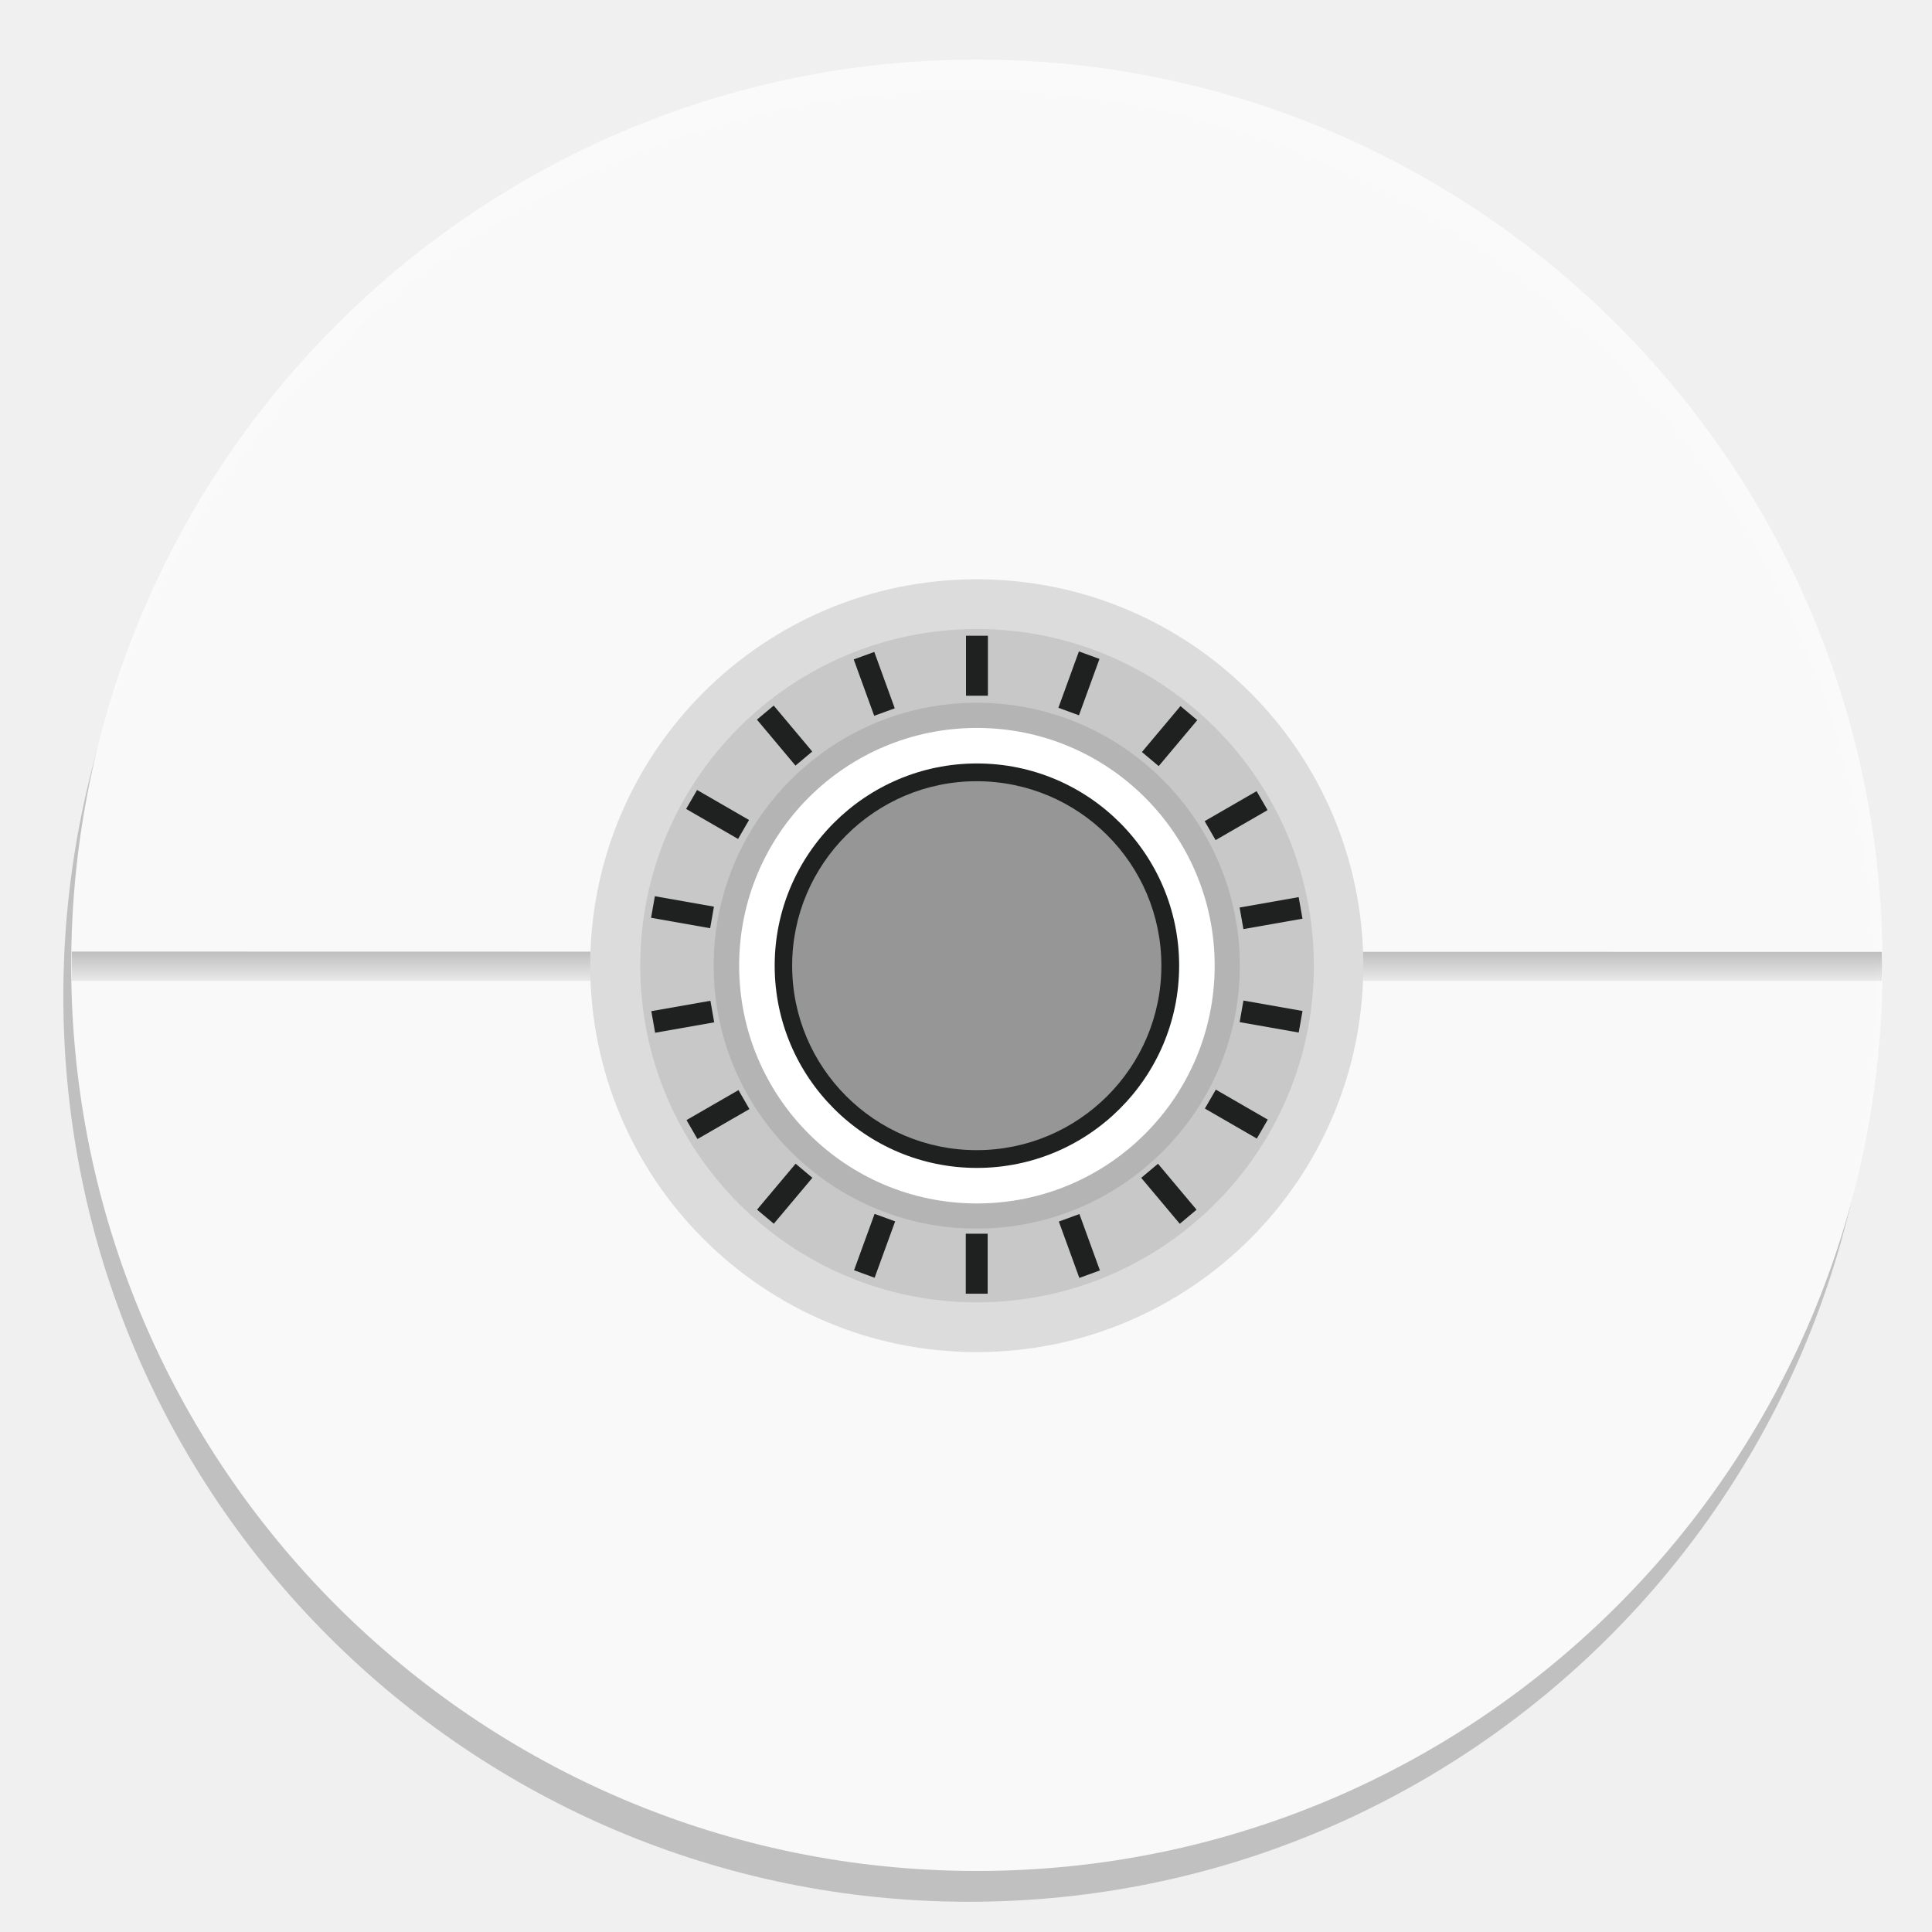
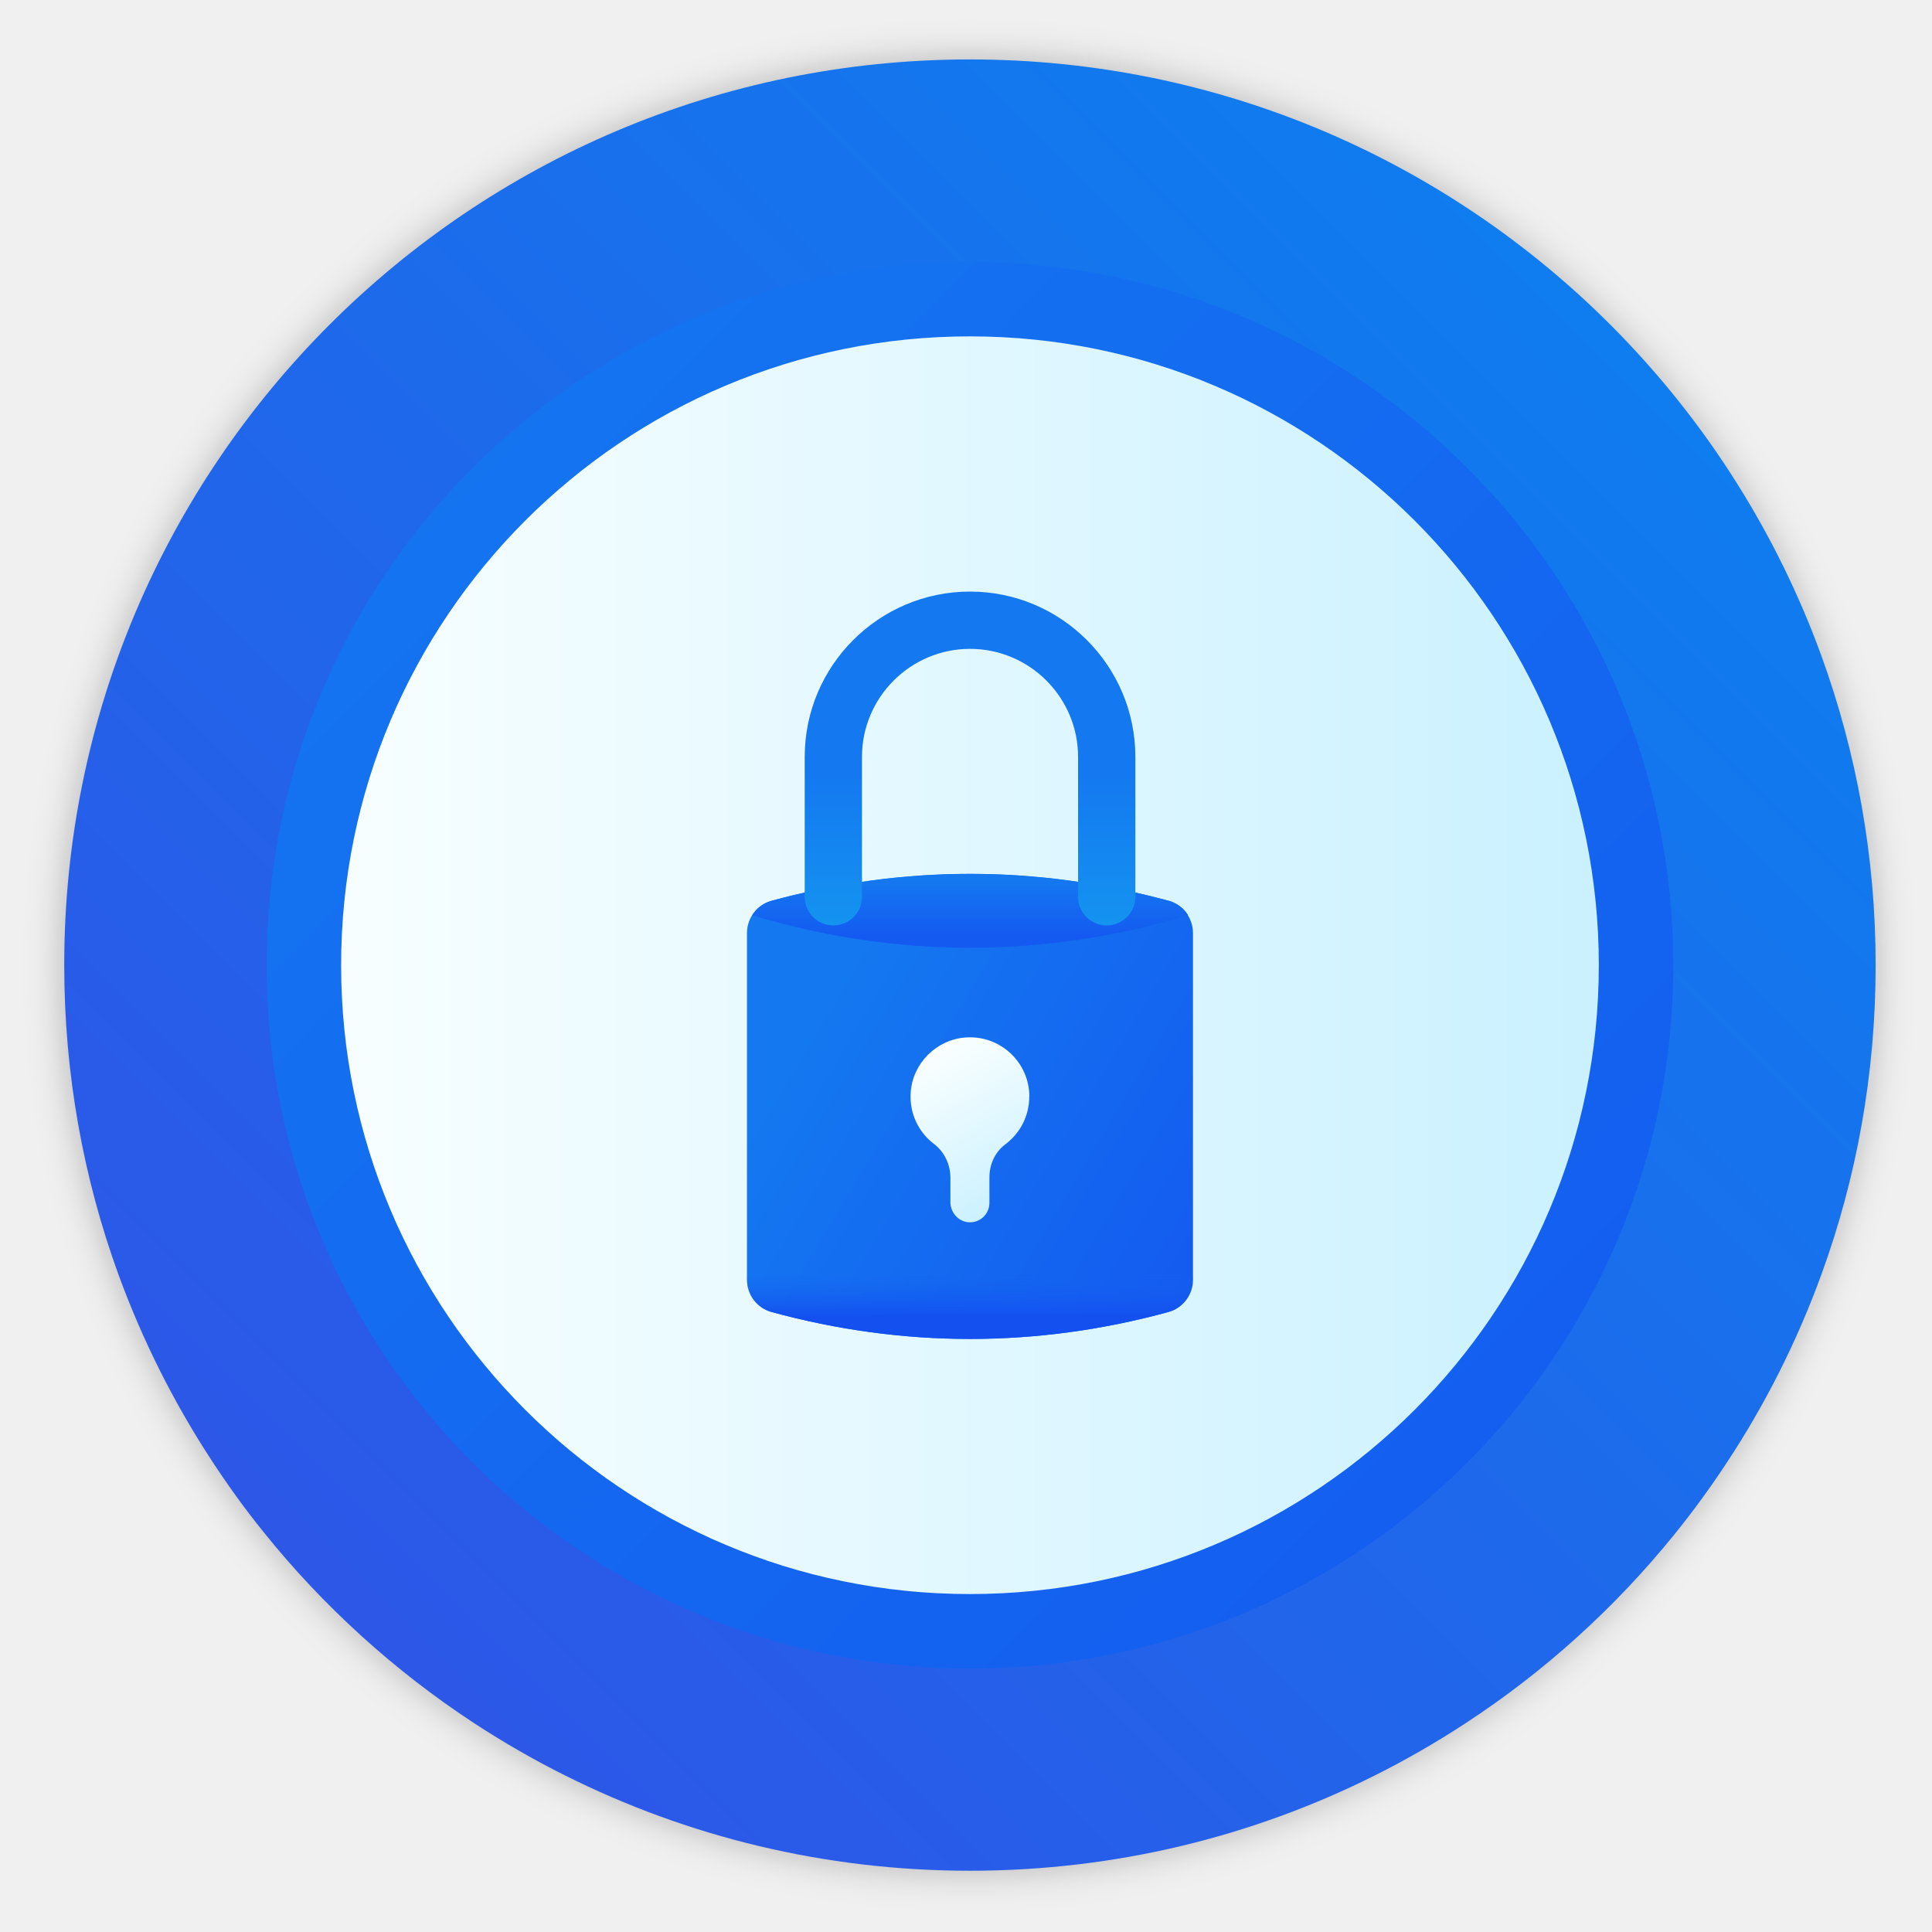
- <svg xmlns="http://www.w3.org/2000/svg" width="64" height="64" version="1.1" viewBox="0 0 16.933 16.933">
+ <svg xmlns="http://www.w3.org/2000/svg" xmlns:xlink="http://www.w3.org/1999/xlink" width="64" height="64" version="1.1" viewBox="0 0 16.933 16.933">
  <defs>
-     <linearGradient id="linearGradient1005" x1="8.531" x2="8.531" y1="8.342" y2="8.634" gradientUnits="userSpaceOnUse">
-       <stop stop-color="#969696" offset="0" />
-       <stop stop-color="#e6e6e6" stop-opacity=".902" offset="1" />
+     <filter id="filter11290" x="-.024" y="-.024" width="1.048" height="1.048" color-interpolation-filters="sRGB">
+       <feGaussianBlur stdDeviation="0.159" />
+     </filter>
+     <linearGradient id="linearGradient931">
+       <stop stop-color="#1478f0" offset="0" />
+       <stop stop-color="#145af0" offset="1" />
+     </linearGradient>
+     <linearGradient id="linearGradient994" x1="13.305" x2="3.423" y1="-8.636" y2="-8.636" gradientTransform="matrix(1.2341 0 0 1.2341 -1.8995 2.4488)" gradientUnits="userSpaceOnUse">
+       <stop stop-color="#c8f0ff" offset="0" />
+       <stop stop-color="#faffff" offset="1" />
+     </linearGradient>
+     <linearGradient id="linearGradient933" x1="2.31" x2="14.703" y1="-2.239" y2="-14.497" gradientTransform="translate(.10685 -.28642)" gradientUnits="userSpaceOnUse" xlink:href="#linearGradient931" />
+     <linearGradient id="k" x1="152.83" x2="152.83" y1="461.99" y2="516.45" gradientTransform="matrix(.012793 0 0 .012793 6.1196 4.6012)" gradientUnits="userSpaceOnUse">
+       <stop stop-color="#146400" stop-opacity="0" offset="0" />
+       <stop stop-color="#1464f2" stop-opacity="0" offset=".095" />
+       <stop stop-color="#1450f0" offset=".635" />
+       <stop stop-color="#1450f0" offset="1" />
+     </linearGradient>
+     <linearGradient id="j" x1="152.83" x2="152.83" y1="122.6" y2="240.29" gradientTransform="matrix(.012793 0 0 .012793 6.1196 4.6012)" gradientUnits="userSpaceOnUse">
+       <stop stop-color="#1478f0" offset="0" />
+       <stop stop-color="#1496f0" offset="1" />
+     </linearGradient>
+     <linearGradient id="i" x1="185.74" x2="124.56" y1="424.87" y2="317.06" gradientTransform="matrix(.012793 0 0 .012793 6.1196 4.6012)" gradientUnits="userSpaceOnUse" xlink:href="#linearGradient994" />
+     <linearGradient id="c-3" x1="152.83" x2="152.83" y1="197.81" y2="235.65" gradientTransform="matrix(.012793 0 0 .012793 6.1196 4.6012)" gradientUnits="userSpaceOnUse" xlink:href="#linearGradient931" />
+     <linearGradient id="b" x1="49.179" x2="324.43" y1="290.62" y2="455.45" gradientTransform="matrix(.012793 0 0 .012793 6.1196 4.6012)" gradientUnits="userSpaceOnUse" xlink:href="#linearGradient931" />
+     <linearGradient id="linearGradient1391" x1="13.305" x2="3.423" y1="-8.636" y2="-8.636" gradientTransform="matrix(1.2341 0 0 1.2341 -1.7927 2.1624)" gradientUnits="userSpaceOnUse" xlink:href="#linearGradient994" />
+     <linearGradient id="linearGradient1408" x1=".995" x2="15.964" y1="16.137" y2="1.168" gradientUnits="userSpaceOnUse">
+       <stop stop-color="#3250e6" offset="0" />
+       <stop stop-color="#0a82f0" offset="1" />
    </linearGradient>
  </defs>
-   <circle cx="-330.35" cy="-328.38" r="0" fill="#5e4aa6" stroke-width=".265" />
-   <circle cx="8.493" cy="8.73" r="7.938" opacity=".2" stroke-width=".14" />
-   <circle cx="8.562" cy="8.46" r="7.938" fill="#fafafa" fill-opacity=".98" stroke-width=".14" />
-   <path d="m0.629 8.34c4.359e-5 0.091-1.6347e-4 0.168-7.6747e-4 0.257h15.866c2e-3 -0.086 0.002-0.165-7.78e-4 -0.254z" fill="url(#linearGradient1005)" opacity=".6" style="paint-order:normal" />
-   <g transform="matrix(2.5951,0,0,2.5951,-15.728,-739.47)">
-     <g stroke-width=".08">
-       <path class="st3" d="m8.054 288.21c0 0.72 0.584 1.305 1.305 1.305 0.721 0 1.306-0.584 1.306-1.305 0-0.721-0.584-1.305-1.306-1.305-0.72 0-1.305 0.584-1.305 1.305z" fill="#dcdcdc" />
-       <path class="st4" d="m8.223 288.21c0 0.628 0.51 1.137 1.137 1.137 0.628 0 1.138-0.509 1.138-1.137 0-0.628-0.51-1.137-1.138-1.137-0.628 0-1.137 0.509-1.137 1.137z" fill="#c8c8c8" />
-       <path class="st3" d="m8.471 288.21c0 0.49 0.398 0.888 0.888 0.888s0.889-0.398 0.889-0.888c0-0.49-0.398-0.888-0.889-0.888-0.49 0-0.888 0.398-0.888 0.888z" fill="#b4b4b4" />
-     </g>
-     <g stroke-width=".08">
-       <path class="st5" d="m8.557 288.21c0 0.444 0.36 0.803 0.803 0.803 0.444 0 0.803-0.359 0.803-0.803 0-0.444-0.36-0.803-0.803-0.803-0.444 0-0.803 0.359-0.803 0.803z" fill="#fff" />
-       <path class="st6" d="m8.677 288.21c0 0.377 0.306 0.683 0.683 0.683s0.683-0.306 0.683-0.683c0-0.377-0.306-0.683-0.683-0.683-0.376 0-0.683 0.306-0.683 0.683z" fill="#1f2020" />
-       <path class="st7" d="m8.736 288.21c0 0.344 0.279 0.623 0.623 0.623s0.624-0.279 0.624-0.623c0-0.344-0.279-0.623-0.624-0.623-0.343 0-0.623 0.279-0.623 0.623z" fill="#969696" />
-     </g>
-     <g transform="matrix(.080397 0 0 .080397 -16.961 263.84)">
-       <rect class="st6" x="326.93" y="289.26" width=".92" height="2.52" fill="#1f2020" />
-     </g>
-     <g transform="matrix(.080397 0 0 .080397 -16.961 263.84)">
-       <rect class="st6" transform="rotate(-70.001,331.67,291.27)" x="330.42" y="290.81" width="2.52" height=".92" fill="#1f2020" />
-     </g>
-     <g transform="matrix(.080397 0 0 .080397 -16.961 263.84)">
-       <rect class="st6" transform="matrix(.643 -.7659 .7659 .643 -104.98 361.71)" x="334.2" y="293" width="2.52" height=".92" fill="#1f2020" />
-     </g>
-     <g transform="matrix(.080397 0 0 .080397 -16.961 263.84)">
-       <rect class="st6" transform="matrix(.8661 -.4999 .4999 .8661 -103.07 208.86)" x="337.01" y="296.34" width="2.52" height=".92" fill="#1f2020" />
-     </g>
-     <g transform="matrix(.080397 0 0 .080397 -16.961 263.84)">
-       <rect class="st6" transform="matrix(.9848 -.1736 .1736 .9848 -47.088 63.568)" x="338.5" y="300.44" width="2.52" height=".92" fill="#1f2020" />
-     </g>
-     <g transform="matrix(.080397 0 0 .080397 -16.961 263.84)">
-       <rect class="st6" transform="matrix(.1736 -.9848 .9848 .1736 -19.857 586.86)" x="339.3" y="304" width=".92" height="2.52" fill="#1f2020" />
-     </g>
-     <g transform="matrix(.080397 0 0 .080397 -16.961 263.84)">
-       <rect class="st6" transform="matrix(.5003 -.8659 .8659 .5003 -98.826 447.49)" x="337.81" y="308.1" width=".92" height="2.52" fill="#1f2020" />
-     </g>
-     <g transform="matrix(.080397 0 0 .080397 -16.961 263.84)">
-       <rect class="st6" transform="matrix(.766 -.6428 .6428 .766 -122.52 288.8)" x="335" y="311.45" width=".92" height="2.52" fill="#1f2020" />
-     </g>
-     <g transform="matrix(.080397 0 0 .080397 -16.961 263.84)">
-       <rect class="st6" transform="matrix(.9398 -.3418 .3418 .9398 -87.65 132.33)" x="331.22" y="313.63" width=".92" height="2.52" fill="#1f2020" />
-     </g>
-     <g transform="matrix(.080397 0 0 .080397 -16.961 263.84)">
-       <rect class="st6" x="326.92" y="314.38" width=".92" height="2.52" fill="#1f2020" />
-     </g>
-     <g transform="matrix(.080397 0 0 .080397 -16.961 263.84)">
-       <rect class="st6" transform="matrix(.3423 -.9396 .9396 .3423 -83.365 510.68)" x="321.83" y="314.42" width="2.52" height=".92" fill="#1f2020" />
-     </g>
-     <g transform="matrix(.080397 0 0 .080397 -16.961 263.84)">
-       <rect class="st6" transform="matrix(.6431 -.7658 .7658 .6431 -125.5 356.13)" x="318.05" y="312.24" width="2.52" height=".92" fill="#1f2020" />
-     </g>
-     <g transform="matrix(.080397 0 0 .080397 -16.961 263.84)">
-       <rect class="st6" transform="matrix(.8663 -.4996 .4996 .8663 -112.23 199.5)" x="315.24" y="308.9" width="2.52" height=".92" fill="#1f2020" />
-     </g>
-     <g transform="matrix(.080397 0 0 .080397 -16.961 263.84)">
-       <rect class="st6" transform="matrix(.9849 -.1734 .1734 .9849 -48.154 59.238)" x="313.75" y="304.8" width="2.52" height=".92" fill="#1f2020" />
-     </g>
-     <g transform="matrix(.080397 0 0 .080397 -16.961 263.84)">
-       <rect class="st6" transform="matrix(.1739 -.9848 .9848 .1739 -36.086 558.77)" x="314.55" y="299.64" width=".92" height="2.52" fill="#1f2020" />
-     </g>
-     <g transform="matrix(.080397 0 0 .080397 -16.961 263.84)">
-       <rect class="st6" transform="matrix(.5002 -.8659 .8659 .5002 -98.815 422.38)" x="316.05" y="295.53" width=".92" height="2.52" fill="#1f2020" />
-     </g>
-     <g transform="matrix(.080397 0 0 .080397 -16.961 263.84)">
-       <rect class="st6" transform="matrix(.7663 -.6425 .6425 .7663 -113.92 273.74)" x="318.85" y="292.19" width=".92" height="2.52" fill="#1f2020" />
-     </g>
-     <g transform="matrix(.080397 0 0 .080397 -16.961 263.84)">
-       <rect class="st6" transform="matrix(.9399 -.3414 .3414 .9399 -80.037 127.82)" x="322.63" y="290.01" width=".92" height="2.52" fill="#1f2020" />
+   <circle cx="8.494" cy="8.46" r="7.938" filter="url(#filter11290)" opacity=".25" stroke-width=".14" />
+   <path d="m16.439 8.46c0 0.952-0.167 1.864-0.475 2.709-0.214 0.588-0.494 1.143-0.834 1.657-0.142 0.216-0.295 0.425-0.457 0.625-0.52 0.642-1.137 1.201-1.831 1.654-0.255 0.167-0.521 0.32-0.795 0.457-1.067 0.534-2.271 0.834-3.546 0.834s-2.479-0.3-3.546-0.834c-0.275-0.137-0.54-0.29-0.796-0.457-0.702-0.46-1.327-1.027-1.851-1.68-0.163-0.202-0.315-0.413-0.457-0.631-0.33-0.505-0.604-1.051-0.814-1.627-0.307-0.845-0.474-1.757-0.474-2.708 0-4.384 3.554-7.938 7.938-7.938 2.2 0 4.192 0.895 5.63 2.342 0.414 0.417 0.783 0.879 1.096 1.379 0.296 0.471 0.544 0.976 0.737 1.507 0.307 0.846 0.475 1.758 0.475 2.709z" fill="url(#linearGradient1408)" stroke-width=".031" />
+   <g fill="#5e4aa6" stroke-width=".265">
+     <circle cx="-330.35" cy="-328.38" r="0" />
+     <g transform="translate(23.999 2.5837)">
+       <circle cx="-330.35" cy="-328.38" r="0" />
+       <circle cx="-299.17" cy="-337.27" r="0" />
+       <circle cx="-299.81" cy="-339.42" r="0" />
+       <circle cx="-302.25" cy="-338.13" r="0" />
+       <circle cx="-301.89" cy="-335.91" r="0" />
+       <circle cx="-304.76" cy="-351.05" r="0" />
+       <circle cx="-304.83" cy="-349.54" r="0" />
+       <circle cx="-359.94" cy="-336.91" r="0" />
+     </g>
+     <g transform="translate(24.518 -1.8976)">
+       <circle cx="-330.35" cy="-328.38" r="0" />
+       <circle cx="-299.17" cy="-337.27" r="0" />
+       <circle cx="-299.81" cy="-339.42" r="0" />
+       <circle cx="-302.25" cy="-338.13" r="0" />
+       <circle cx="-301.89" cy="-335.91" r="0" />
+       <circle cx="-304.76" cy="-351.05" r="0" />
+       <circle cx="-304.83" cy="-349.54" r="0" />
+       <circle cx="-359.94" cy="-336.91" r="0" />
+     </g>
+     <circle cx="-311.92" cy="-331.32" r="0" />
+     <circle cx="-300.02" cy="-345.82" r="0" />
+     <g transform="translate(19.697 .87184)">
+       <circle cx="-330.35" cy="-328.38" r="0" />
+       <circle cx="-299.17" cy="-337.27" r="0" />
+       <circle cx="-299.81" cy="-339.42" r="0" />
+       <circle cx="-302.25" cy="-338.13" r="0" />
+       <circle cx="-301.89" cy="-335.91" r="0" />
+       <circle cx="-304.76" cy="-351.05" r="0" />
+       <circle cx="-304.83" cy="-349.54" r="0" />
+       <circle cx="-359.94" cy="-336.91" r="0" />
+     </g>
+     <circle cx="-299.82" cy="-321.23" r="0" />
+   </g>
+   <g transform="translate(22.816 -2.1556)" fill="#5e4aa6" stroke-width=".265">
+     <circle cx="-305.77" cy="-331.46" r="0" />
+     <circle cx="-301.96" cy="-329.38" r="0" />
+     <circle cx="-298.88" cy="-325.72" r="0" />
+     <circle cx="-301.82" cy="-331.53" r="0" />
+     <g transform="translate(55.39,6.5931)">
+       <circle cx="-330.35" cy="-328.38" r="0" />
+       <circle cx="-299.17" cy="-337.27" r="0" />
+       <circle cx="-299.81" cy="-339.42" r="0" />
+       <circle cx="-302.25" cy="-338.13" r="0" />
+       <circle cx="-301.89" cy="-335.91" r="0" />
+       <circle cx="-304.76" cy="-351.05" r="0" />
+       <circle cx="-304.83" cy="-349.54" r="0" />
+       <circle cx="-359.94" cy="-336.91" r="0" />
+     </g>
+     <g transform="translate(30.323,-4.155)">
+       <circle cx="-330.35" cy="-328.38" r="0" />
+       <g transform="translate(23.999,2.5837)">
+         <circle cx="-330.35" cy="-328.38" r="0" />
+         <circle cx="-299.17" cy="-337.27" r="0" />
+         <circle cx="-299.81" cy="-339.42" r="0" />
+         <circle cx="-302.25" cy="-338.13" r="0" />
+         <circle cx="-301.89" cy="-335.91" r="0" />
+         <circle cx="-304.76" cy="-351.05" r="0" />
+         <circle cx="-304.83" cy="-349.54" r="0" />
+         <circle cx="-359.94" cy="-336.91" r="0" />
+       </g>
+       <g transform="translate(24.518,-1.8976)">
+         <circle cx="-330.35" cy="-328.38" r="0" />
+         <circle cx="-299.17" cy="-337.27" r="0" />
+         <circle cx="-299.81" cy="-339.42" r="0" />
+         <circle cx="-302.25" cy="-338.13" r="0" />
+         <circle cx="-301.89" cy="-335.91" r="0" />
+         <circle cx="-304.76" cy="-351.05" r="0" />
+         <circle cx="-304.83" cy="-349.54" r="0" />
+         <circle cx="-359.94" cy="-336.91" r="0" />
+       </g>
+     </g>
+     <g transform="translate(28.745,-10.326)">
+       <circle cx="-330.35" cy="-328.38" r="0" />
+       <g transform="translate(23.999,2.5837)">
+         <circle cx="-330.35" cy="-328.38" r="0" />
+         <circle cx="-299.17" cy="-337.27" r="0" />
+         <circle cx="-299.81" cy="-339.42" r="0" />
+         <circle cx="-302.25" cy="-338.13" r="0" />
+         <circle cx="-301.89" cy="-335.91" r="0" />
+         <circle cx="-304.76" cy="-351.05" r="0" />
+         <circle cx="-304.83" cy="-349.54" r="0" />
+         <circle cx="-359.94" cy="-336.91" r="0" />
+       </g>
+       <g transform="translate(24.518,-1.8976)">
+         <circle cx="-330.35" cy="-328.38" r="0" />
+         <circle cx="-299.17" cy="-337.27" r="0" />
+         <circle cx="-299.81" cy="-339.42" r="0" />
+         <circle cx="-302.25" cy="-338.13" r="0" />
+         <circle cx="-301.89" cy="-335.91" r="0" />
+         <circle cx="-304.76" cy="-351.05" r="0" />
+         <circle cx="-304.83" cy="-349.54" r="0" />
+         <circle cx="-359.94" cy="-336.91" r="0" />
+       </g>
+       <circle cx="-311.92" cy="-331.32" r="0" />
+     </g>
+     <g transform="translate(27.094,-3.4375)">
+       <circle cx="-330.35" cy="-328.38" r="0" />
+       <g transform="translate(23.999,2.5837)">
+         <circle cx="-330.35" cy="-328.38" r="0" />
+         <circle cx="-299.17" cy="-337.27" r="0" />
+         <circle cx="-299.81" cy="-339.42" r="0" />
+         <circle cx="-302.25" cy="-338.13" r="0" />
+         <circle cx="-301.89" cy="-335.91" r="0" />
+         <circle cx="-304.76" cy="-351.05" r="0" />
+         <circle cx="-304.83" cy="-349.54" r="0" />
+         <circle cx="-359.94" cy="-336.91" r="0" />
+       </g>
+       <g transform="translate(24.518,-1.8976)">
+         <circle cx="-330.35" cy="-328.38" r="0" />
+         <circle cx="-299.17" cy="-337.27" r="0" />
+         <circle cx="-299.81" cy="-339.42" r="0" />
+         <circle cx="-302.25" cy="-338.13" r="0" />
+         <circle cx="-301.89" cy="-335.91" r="0" />
+         <circle cx="-304.76" cy="-351.05" r="0" />
+         <circle cx="-304.83" cy="-349.54" r="0" />
+         <circle cx="-359.94" cy="-336.91" r="0" />
+       </g>
+       <circle cx="-311.92" cy="-331.32" r="0" />
+     </g>
+     <g transform="translate(29.247,-7.4555)">
+       <circle cx="-330.35" cy="-328.38" r="0" />
+       <g transform="translate(23.999,2.5837)">
+         <circle cx="-330.35" cy="-328.38" r="0" />
+         <circle cx="-299.17" cy="-337.27" r="0" />
+         <circle cx="-299.81" cy="-339.42" r="0" />
+         <circle cx="-302.25" cy="-338.13" r="0" />
+         <circle cx="-301.89" cy="-335.91" r="0" />
+         <circle cx="-304.76" cy="-351.05" r="0" />
+         <circle cx="-304.83" cy="-349.54" r="0" />
+         <circle cx="-359.94" cy="-336.91" r="0" />
+       </g>
+       <g transform="translate(24.518,-1.8976)">
+         <circle cx="-330.35" cy="-328.38" r="0" />
+         <circle cx="-299.17" cy="-337.27" r="0" />
+         <circle cx="-299.81" cy="-339.42" r="0" />
+         <circle cx="-302.25" cy="-338.13" r="0" />
+         <circle cx="-301.89" cy="-335.91" r="0" />
+         <circle cx="-304.76" cy="-351.05" r="0" />
+         <circle cx="-304.83" cy="-349.54" r="0" />
+         <circle cx="-359.94" cy="-336.91" r="0" />
+       </g>
+       <circle cx="-311.92" cy="-331.32" r="0" />
+       <circle cx="-300.02" cy="-345.82" r="0" />
+       <g transform="translate(19.697 .87184)">
+         <circle cx="-330.35" cy="-328.38" r="0" />
+         <circle cx="-299.17" cy="-337.27" r="0" />
+         <circle cx="-299.81" cy="-339.42" r="0" />
+         <circle cx="-302.25" cy="-338.13" r="0" />
+         <circle cx="-301.89" cy="-335.91" r="0" />
+         <circle cx="-304.76" cy="-351.05" r="0" />
+         <circle cx="-304.83" cy="-349.54" r="0" />
+         <circle cx="-359.94" cy="-336.91" r="0" />
+       </g>
+       <circle cx="-299.82" cy="-321.23" r="0" />
+     </g>
+     <g transform="translate(22.502,-7.025)">
+       <circle cx="-330.35" cy="-328.38" r="0" />
+       <g transform="translate(23.999,2.5837)">
+         <circle cx="-330.35" cy="-328.38" r="0" />
+         <circle cx="-299.17" cy="-337.27" r="0" />
+         <circle cx="-299.81" cy="-339.42" r="0" />
+         <circle cx="-302.25" cy="-338.13" r="0" />
+         <circle cx="-301.89" cy="-335.91" r="0" />
+         <circle cx="-304.76" cy="-351.05" r="0" />
+         <circle cx="-304.83" cy="-349.54" r="0" />
+         <circle cx="-359.94" cy="-336.91" r="0" />
+       </g>
+       <g transform="translate(24.518,-1.8976)">
+         <circle cx="-330.35" cy="-328.38" r="0" />
+         <circle cx="-299.17" cy="-337.27" r="0" />
+         <circle cx="-299.81" cy="-339.42" r="0" />
+         <circle cx="-302.25" cy="-338.13" r="0" />
+         <circle cx="-301.89" cy="-335.91" r="0" />
+         <circle cx="-304.76" cy="-351.05" r="0" />
+         <circle cx="-304.83" cy="-349.54" r="0" />
+         <circle cx="-359.94" cy="-336.91" r="0" />
+       </g>
+       <circle cx="-311.92" cy="-331.32" r="0" />
+       <circle cx="-300.02" cy="-345.82" r="0" />
+       <g transform="translate(19.697 .87184)">
+         <circle cx="-330.35" cy="-328.38" r="0" />
+         <circle cx="-299.17" cy="-337.27" r="0" />
+         <circle cx="-299.81" cy="-339.42" r="0" />
+         <circle cx="-302.25" cy="-338.13" r="0" />
+         <circle cx="-301.89" cy="-335.91" r="0" />
+         <circle cx="-304.76" cy="-351.05" r="0" />
+         <circle cx="-304.83" cy="-349.54" r="0" />
+         <circle cx="-359.94" cy="-336.91" r="0" />
+       </g>
+       <circle cx="-299.82" cy="-321.23" r="0" />
+     </g>
+   </g>
+   <g transform="translate(-.072695 -.15237)">
+     <circle transform="scale(1,-1)" cx="8.574" cy="-8.612" r="5.838" color="#000000" fill="url(#linearGradient1391)" stroke="url(#linearGradient933)" stroke-width=".653" />
+     <g transform="translate(.4995 .73629)" stroke-width=".013">
+       <path d="m9.814 10.915c-1.152 0.315-2.327 0.315-3.479 0-0.127-0.035-0.215-0.151-0.215-0.283v-3.038c0-0.132 0.088-0.248 0.215-0.283 1.152-0.315 2.327-0.315 3.479 0 0.127 0.035 0.215 0.151 0.215 0.283v3.038c0 0.132-0.088 0.248-0.215 0.283z" fill="url(#b)" />
+       <path d="m9.755 7.295c-0.024-0.006-0.047-0.012-0.071-0.018-0.016-0.004-0.032-0.008-0.048-0.012-0.023-0.006-0.046-0.011-0.069-0.016-0.016-0.004-0.032-0.007-0.048-0.011-0.023-0.005-0.046-0.01-0.069-0.015-0.016-0.003-0.032-0.007-0.048-0.01-0.024-0.005-0.047-0.01-0.071-0.014-0.015-0.003-0.03-0.006-0.045-0.009-0.026-0.005-0.052-0.01-0.078-0.014-0.013-0.002-0.025-0.005-0.038-0.007-0.039-0.007-0.077-0.013-0.116-0.019-7.099e-4 -1.091e-4 -0.001-2.173e-4 -0.002-4.73e-4 -0.038-0.006-0.076-0.011-0.114-0.016-0.013-0.002-0.026-0.003-0.038-0.005-0.026-0.003-0.052-0.007-0.078-0.01-0.015-0.002-0.03-0.003-0.045-0.005-0.024-0.003-0.048-0.005-0.071-0.007-0.016-0.002-0.032-0.003-0.048-0.004-0.023-0.002-0.046-0.004-0.069-0.006-0.016-0.001-0.032-0.003-0.048-0.004-0.023-0.002-0.046-0.003-0.069-0.005-0.016-9.769e-4 -0.032-0.002-0.048-0.003-0.024-0.001-0.048-0.002-0.071-0.003-0.015-7.099e-4 -0.03-0.001-0.045-0.002-0.026-9.769e-4 -0.052-0.002-0.078-0.002-0.013-2.361e-4 -0.025-7.091e-4 -0.038-9.769e-4 -0.039-7.099e-4 -0.078-0.001-0.116-0.001h-4.81e-5c-0.039 0-0.078 4.729e-4 -0.116 0.001-0.013 2.369e-4 -0.026 7.099e-4 -0.038 9.769e-4 -0.026 7.099e-4 -0.052 0.001-0.078 0.002-0.015 4.73e-4 -0.03 0.001-0.045 0.002-0.024 9.769e-4 -0.048 0.002-0.071 0.003-0.016 9.769e-4 -0.032 0.002-0.048 0.003-0.023 0.001-0.046 0.003-0.069 0.005-0.016 0.001-0.032 0.002-0.048 0.004-0.023 0.002-0.046 0.004-0.069 0.006-0.016 0.001-0.032 0.003-0.048 0.004-0.024 0.002-0.048 0.005-0.071 0.007-0.015 0.002-0.03 0.003-0.045 0.005-0.026 0.003-0.052 0.006-0.078 0.01-0.013 0.002-0.026 0.003-0.038 0.005-0.038 0.005-0.076 0.011-0.114 0.016-7.098e-4 1.091e-4 -0.001 2.173e-4 -0.002 2.361e-4 -0.039 0.006-0.077 0.012-0.116 0.019-0.013 0.002-0.025 0.005-0.038 0.007-0.026 0.005-0.052 0.009-0.078 0.014-0.015 0.003-0.03 0.006-0.045 0.009-0.024 0.005-0.047 0.009-0.071 0.014-0.016 0.003-0.032 0.007-0.048 0.01-0.023 0.005-0.046 0.01-0.069 0.015-0.016 0.004-0.032 0.007-0.048 0.011-0.023 0.005-0.046 0.011-0.069 0.016-0.016 0.004-0.032 0.008-0.048 0.012-0.024 0.006-0.047 0.012-0.071 0.018-0.015 0.004-0.03 0.008-0.045 0.012-0.007 0.002-0.013 0.004-0.02 0.005-0.071 0.021-0.129 0.066-0.166 0.126 1.264 0.38 2.557 0.38 3.821 0-0.037-0.06-0.095-0.105-0.166-0.126-0.007-0.002-0.013-0.004-0.02-0.005-0.015-0.004-0.03-0.008-0.045-0.012z" fill="url(#c-3)" />
+       <path d="m8.595 9.028c0-0.3-0.253-0.54-0.558-0.519-0.256 0.018-0.464 0.225-0.482 0.481-0.013 0.185 0.07 0.351 0.205 0.453 0.092 0.07 0.143 0.181 0.143 0.296v0.213c0 0.094 0.074 0.175 0.168 0.177 0.096 0.002 0.174-0.075 0.174-0.171v-0.225c0-0.113 0.05-0.221 0.14-0.288 0.127-0.095 0.209-0.246 0.209-0.417z" fill="url(#i)" />
+       <path d="m9.273 7.527c-0.139 0-0.251-0.112-0.251-0.251v-1.226c0-0.522-0.425-0.947-0.947-0.947-0.522 0-0.947 0.425-0.947 0.947v1.226c0 0.139-0.112 0.251-0.251 0.251-0.139 0-0.251-0.112-0.251-0.251v-1.226c0-0.799 0.65-1.449 1.449-1.449 0.799 0 1.449 0.65 1.449 1.449v1.226c0 0.139-0.112 0.251-0.251 0.251z" fill="url(#j)" />
+       <path d="m6.12 9.798v0.834c0 0.132 0.088 0.248 0.215 0.283 1.152 0.315 2.327 0.315 3.479 0 0.127-0.035 0.215-0.151 0.215-0.283v-0.834z" fill="url(#k)" />
    </g>
  </g>
</svg>
